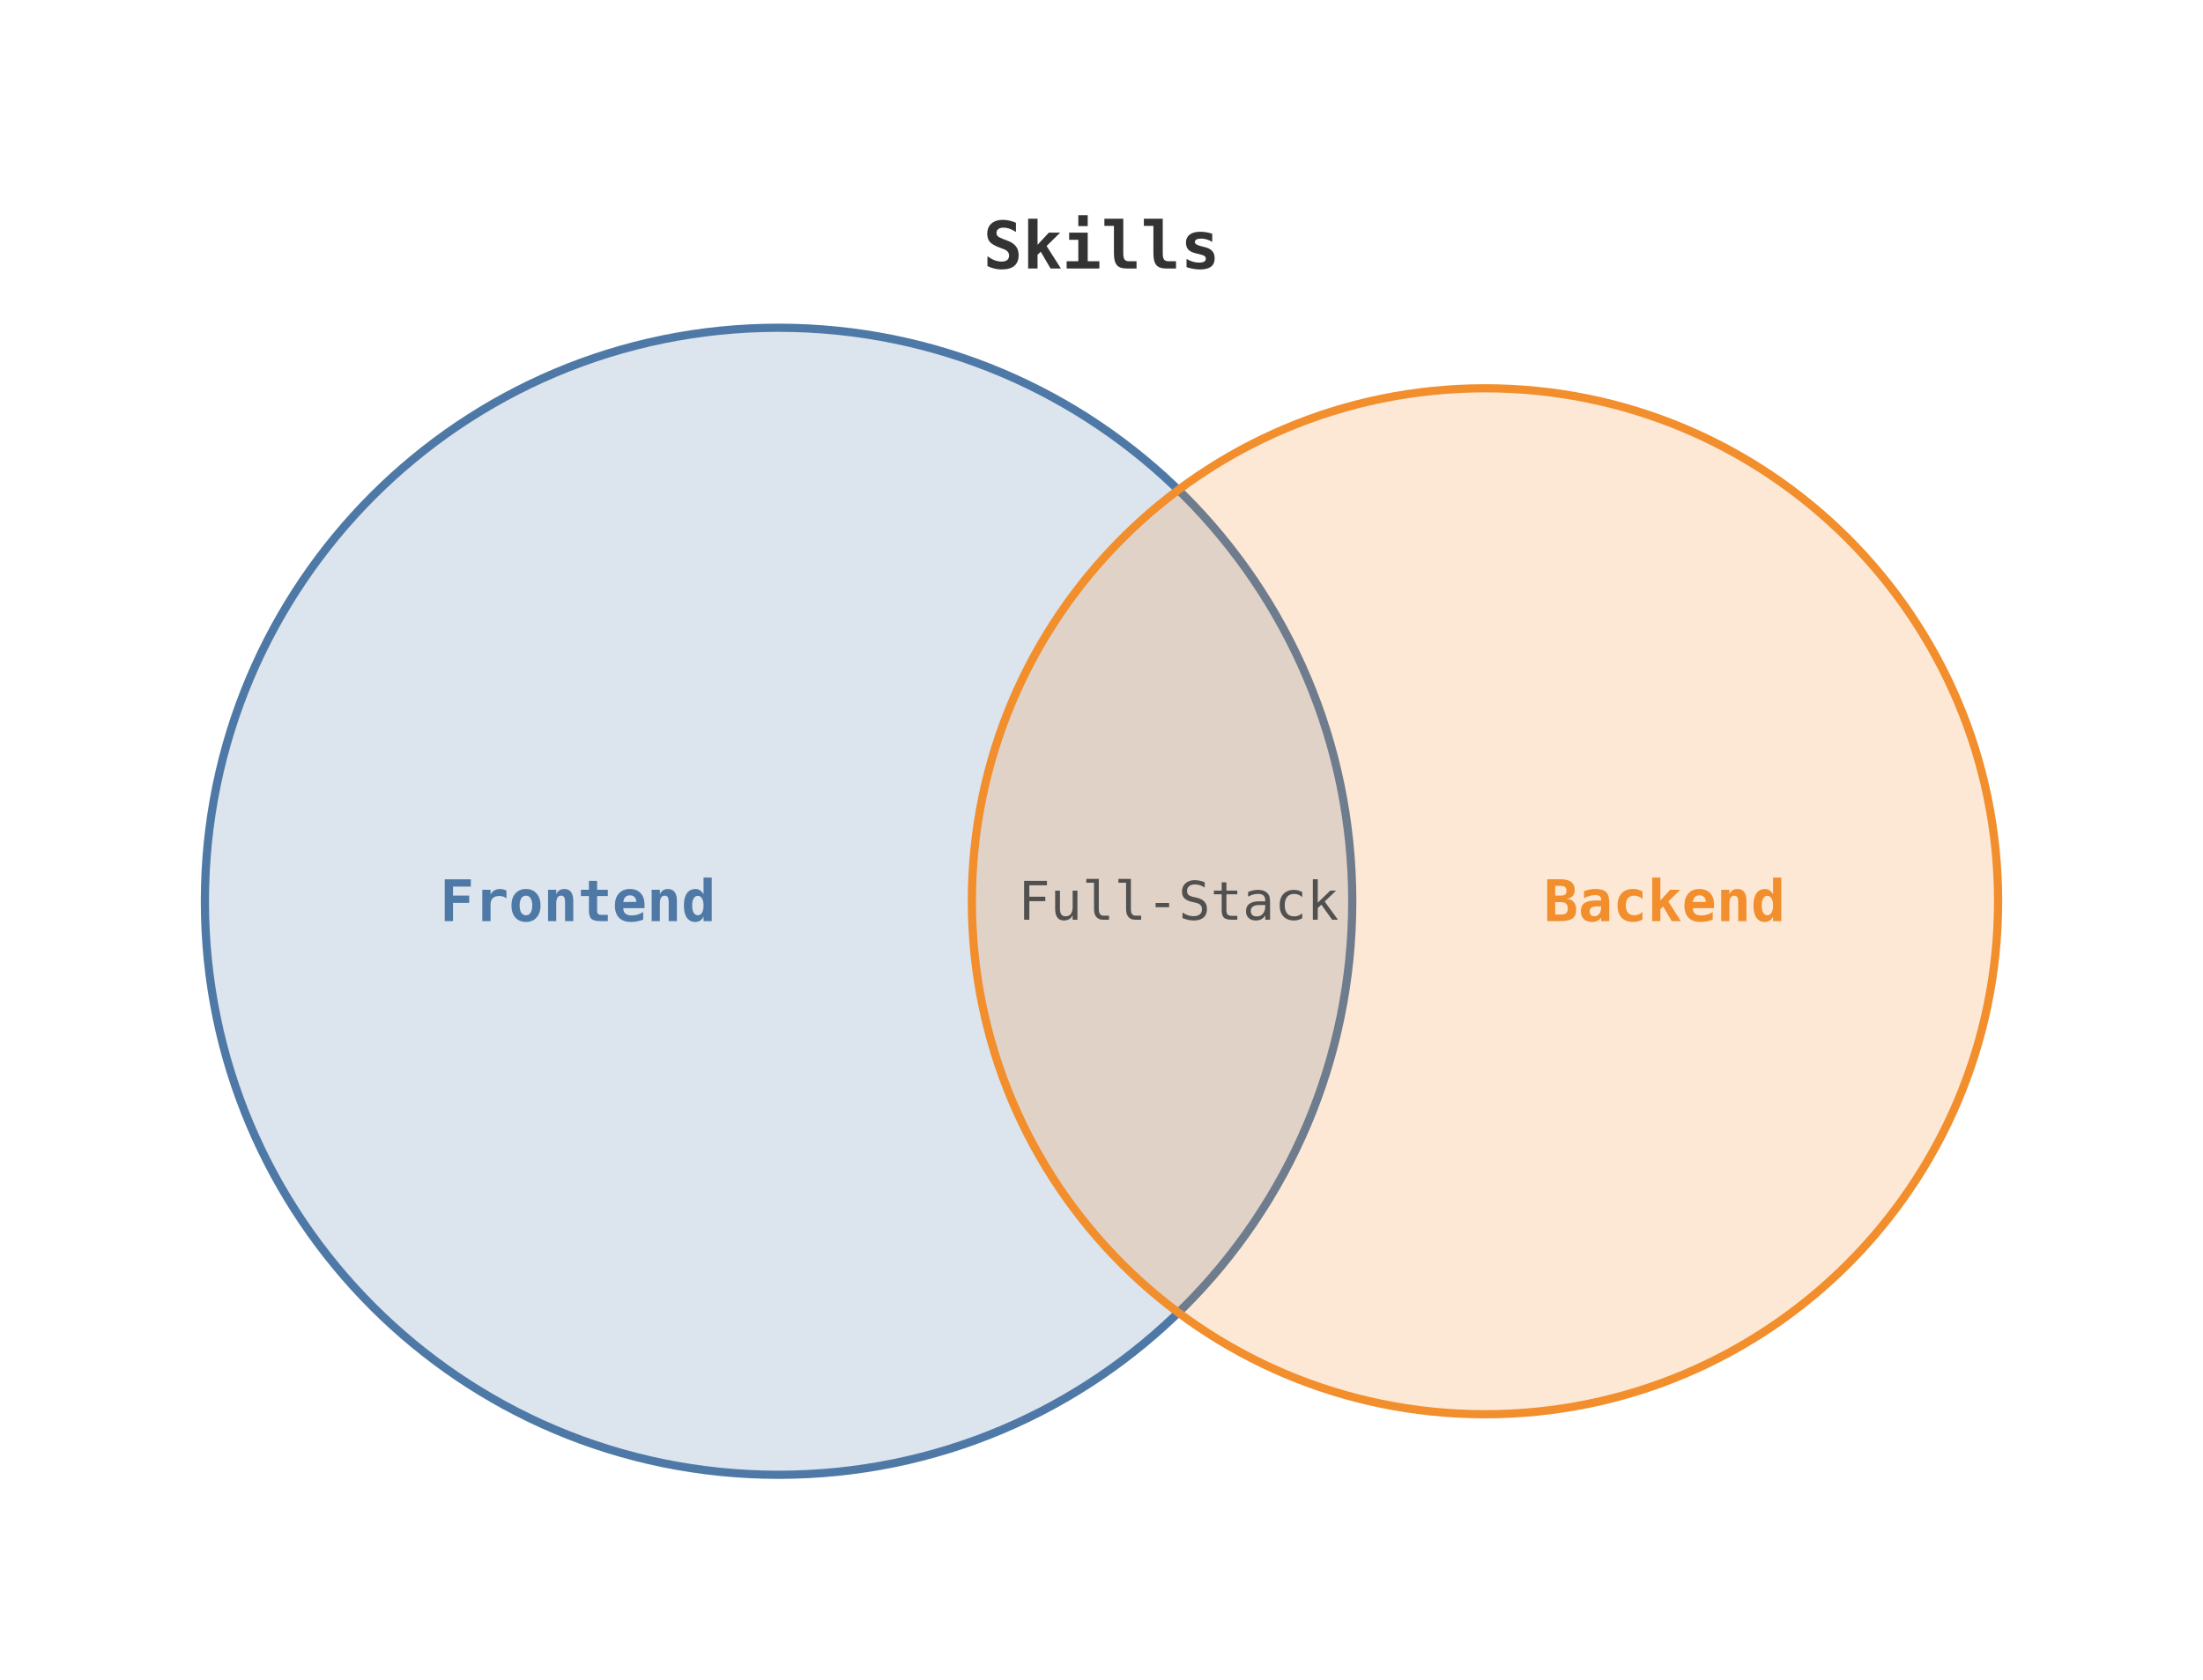
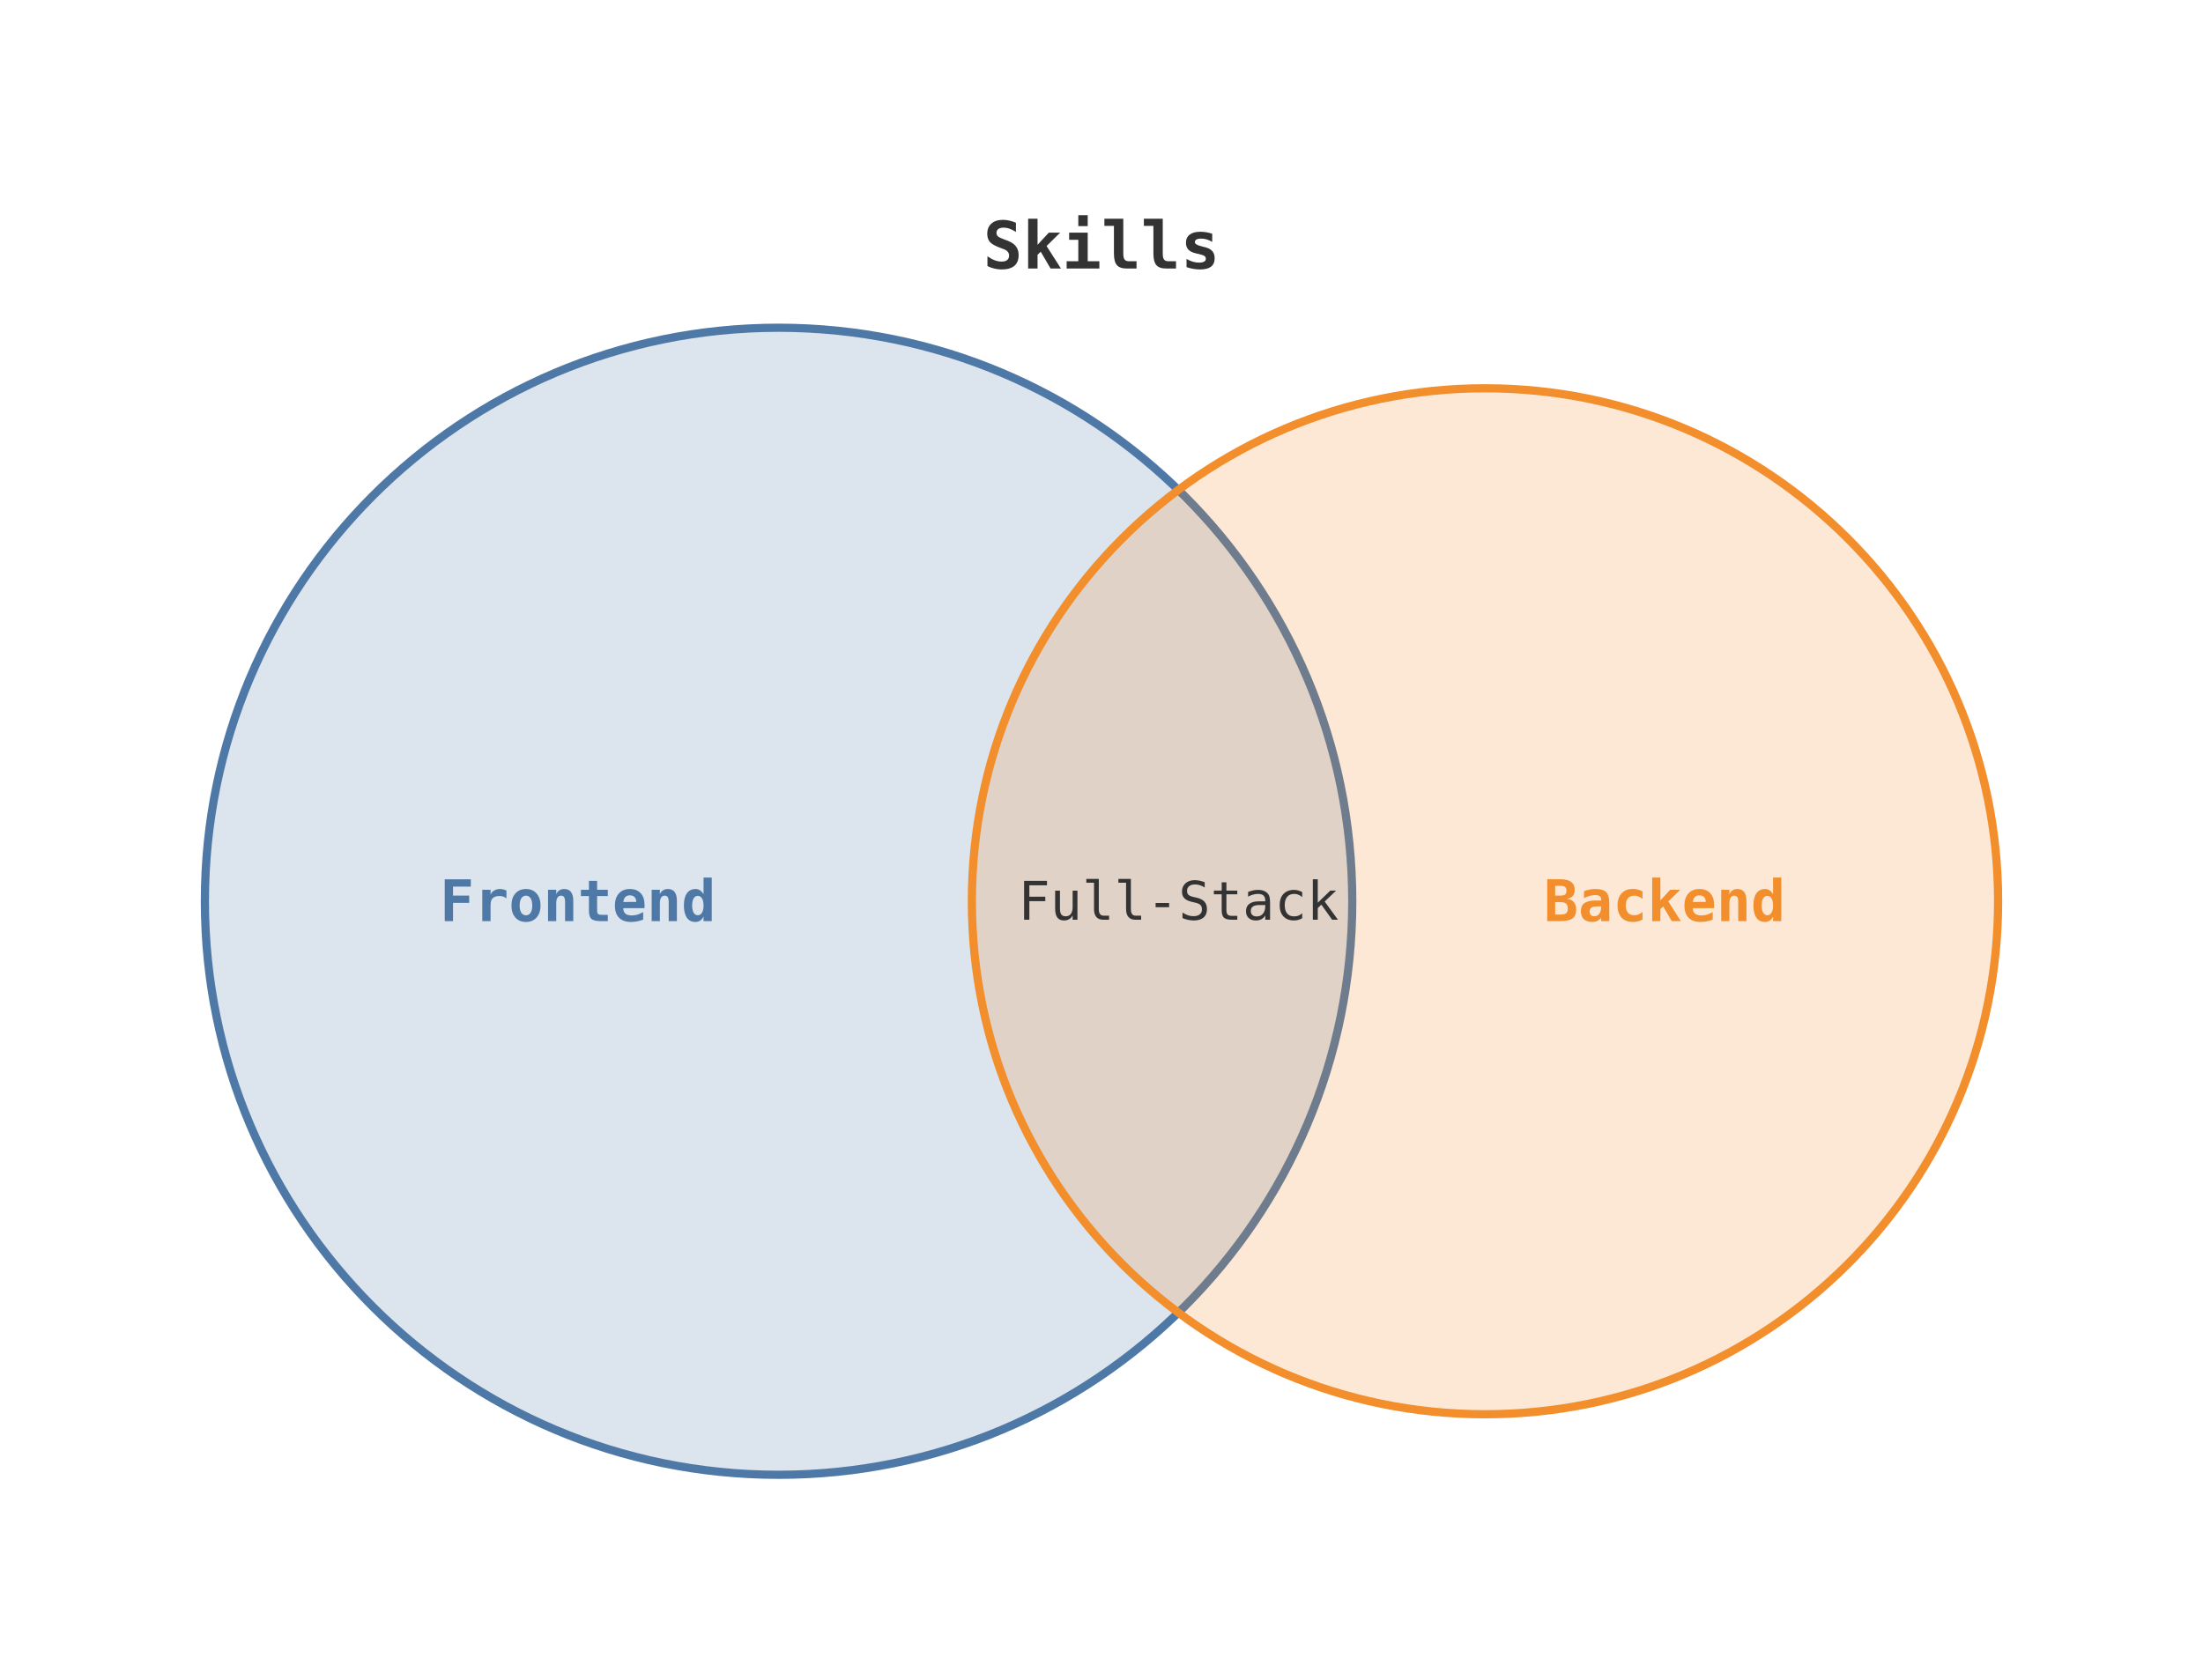
<svg xmlns="http://www.w3.org/2000/svg" viewBox="0 0 537.61 410" width="537.61" height="410">
  <g transform="translate(20, 20)">
    <text x="248.81" y="40" text-anchor="middle" dominant-baseline="central" font-size="16px" font-family="'Intel One Mono', 'SF Mono', 'Cascadia Code', 'JetBrains Mono', 'Fira Code', 'Consolas', 'Menlo', monospace" fill="#333333" font-weight="bold">Skills</text>
    <circle cx="170" cy="200" r="140" fill="#4e79a732" stroke="#4e79a7" stroke-width="2" />
    <text x="121" y="200" text-anchor="middle" dominant-baseline="central" font-size="14px" font-family="'Intel One Mono', 'SF Mono', 'Cascadia Code', 'JetBrains Mono', 'Fira Code', 'Consolas', 'Menlo', monospace" fill="#4e79a7" font-weight="bold">Frontend</text>
    <circle cx="342.39" cy="200" r="125.22" fill="#f28e2c32" stroke="#f28e2c" stroke-width="2" />
    <text x="386.22" y="200" text-anchor="middle" dominant-baseline="central" font-size="14px" font-family="'Intel One Mono', 'SF Mono', 'Cascadia Code', 'JetBrains Mono', 'Fira Code', 'Consolas', 'Menlo', monospace" fill="#f28e2c" font-weight="bold">Backend</text>
-     <text x="267.57" y="200" text-anchor="middle" dominant-baseline="central" font-size="13px" font-family="'Intel One Mono', 'SF Mono', 'Cascadia Code', 'JetBrains Mono', 'Fira Code', 'Consolas', 'Menlo', monospace" fill="#505050">Full-Stack</text>
+     <text x="267.57" y="200" text-anchor="middle" dominant-baseline="central" font-size="13px" font-family="'Intel One Mono', 'SF Mono', 'Cascadia Code', 'JetBrains Mono', 'Fira Code', 'Consolas', 'Menlo', monospace" fill="#333333">Full-Stack</text>
  </g>
</svg>
